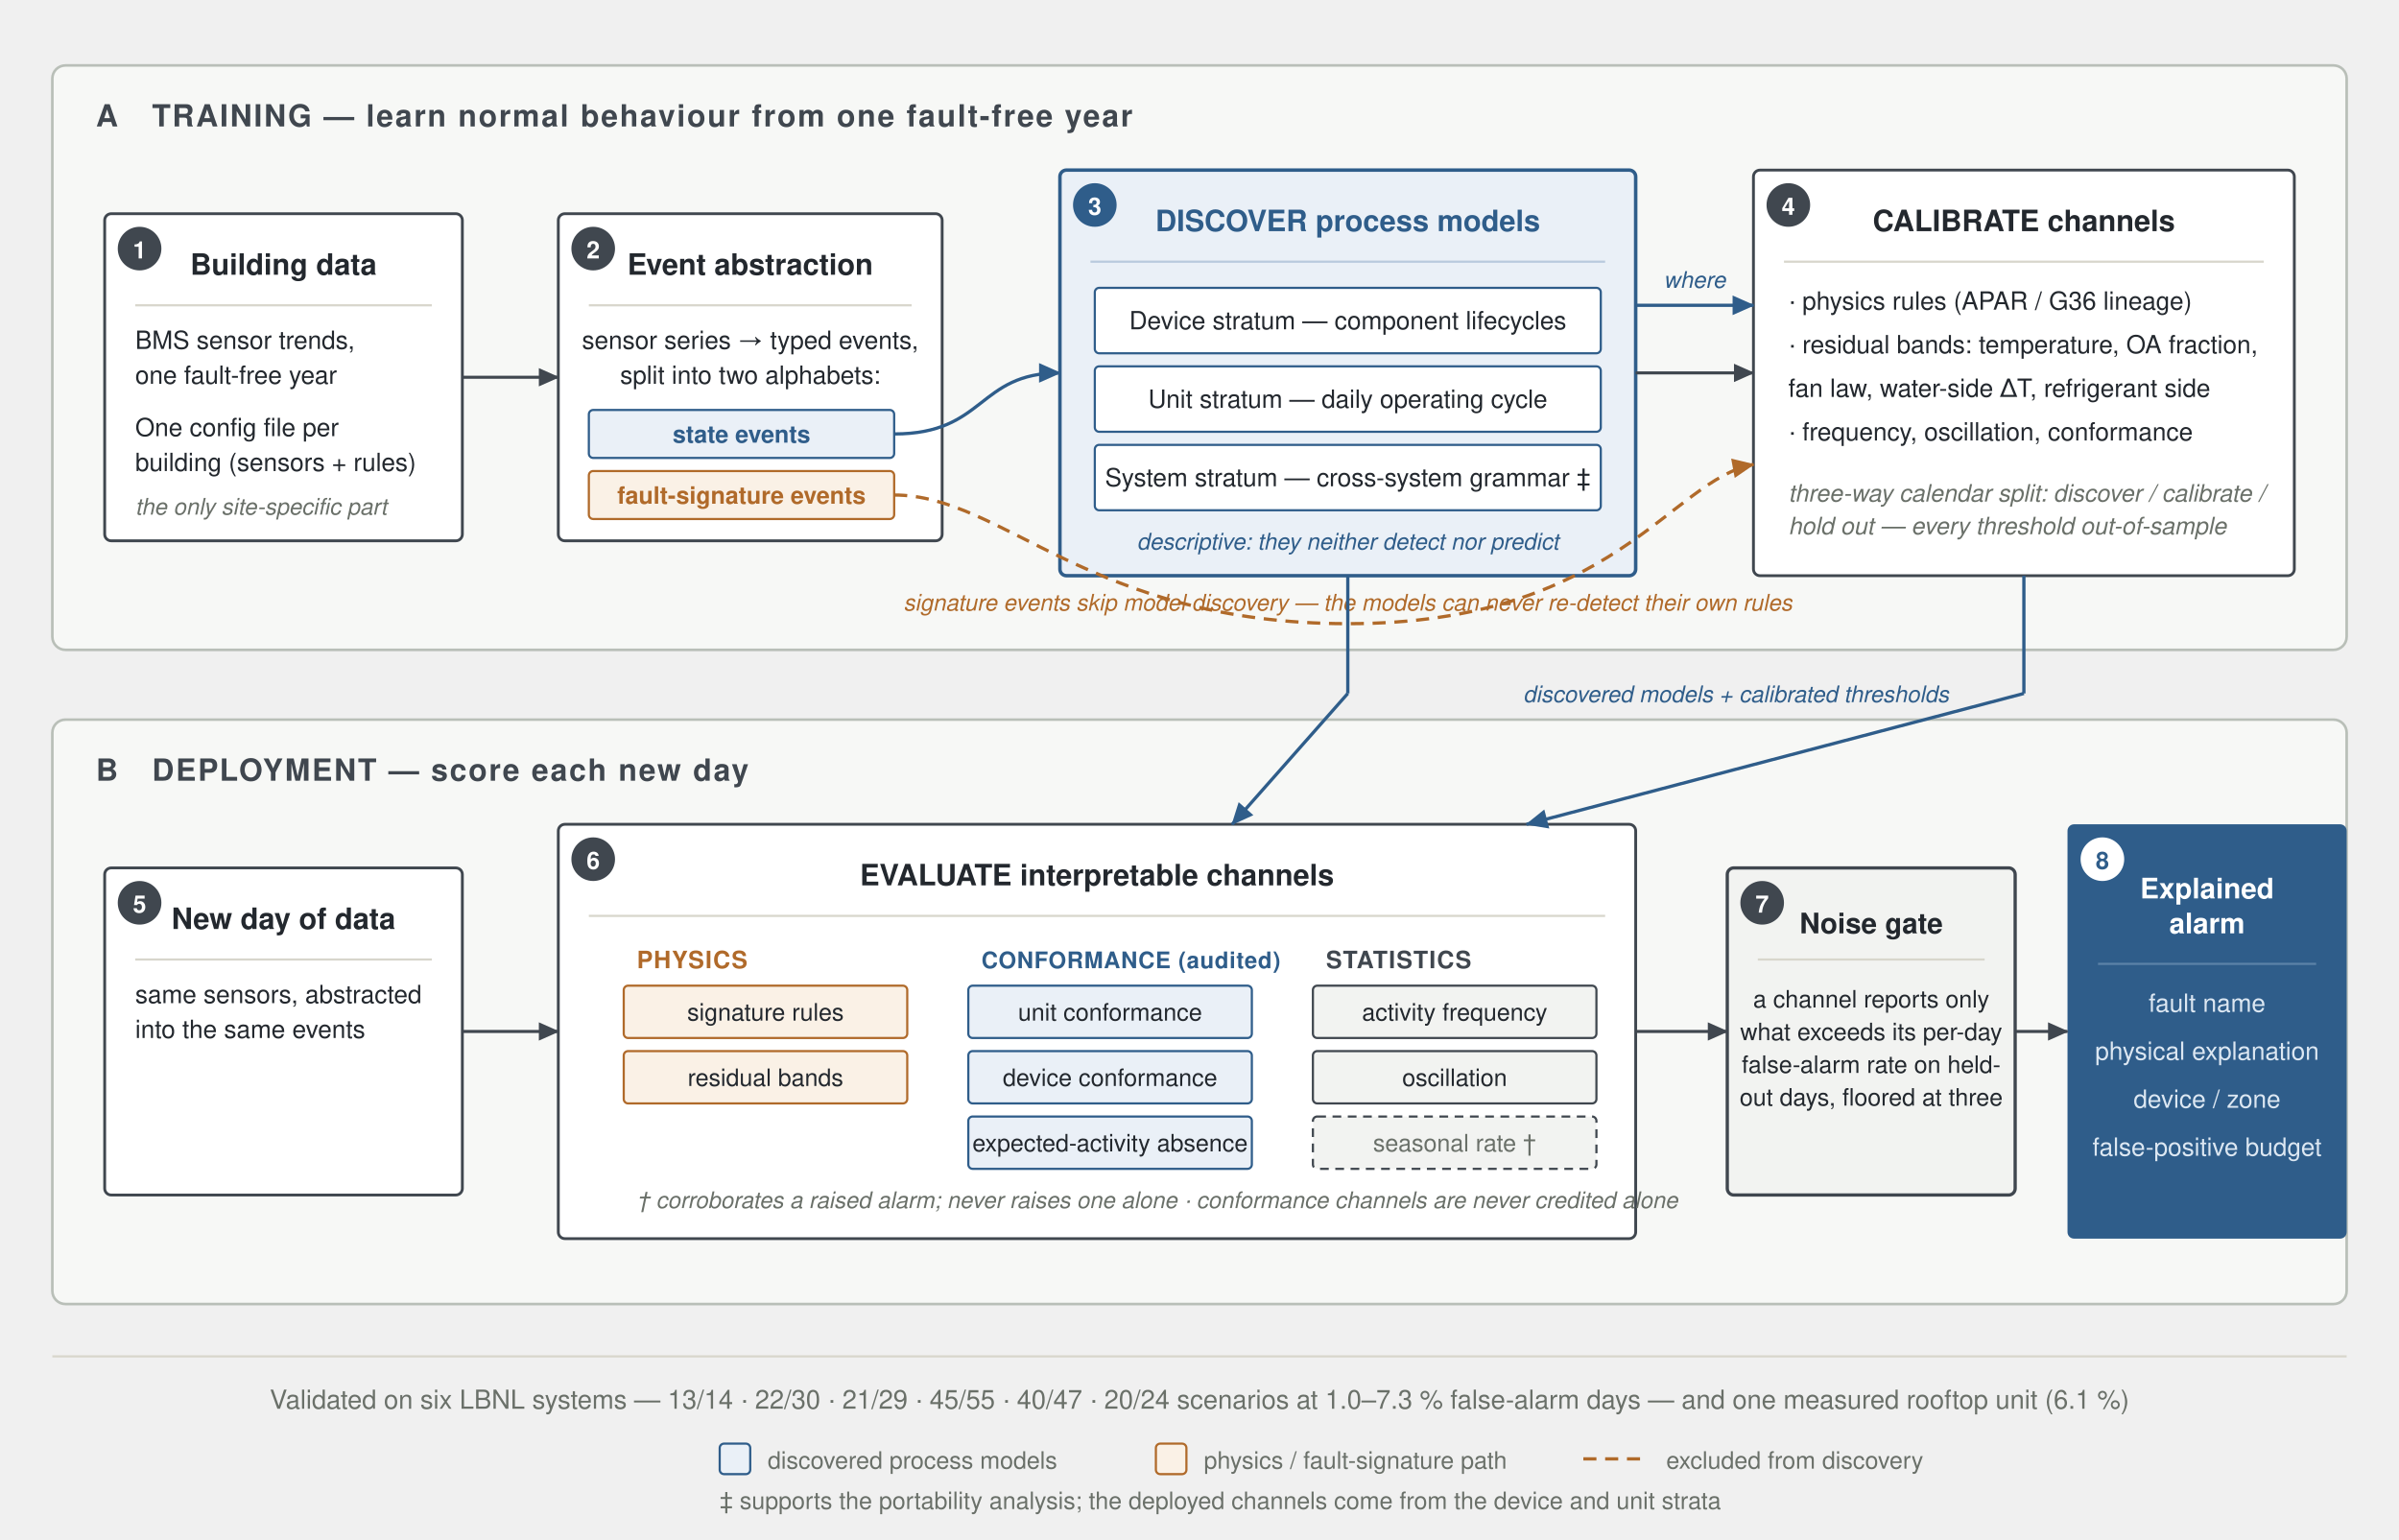
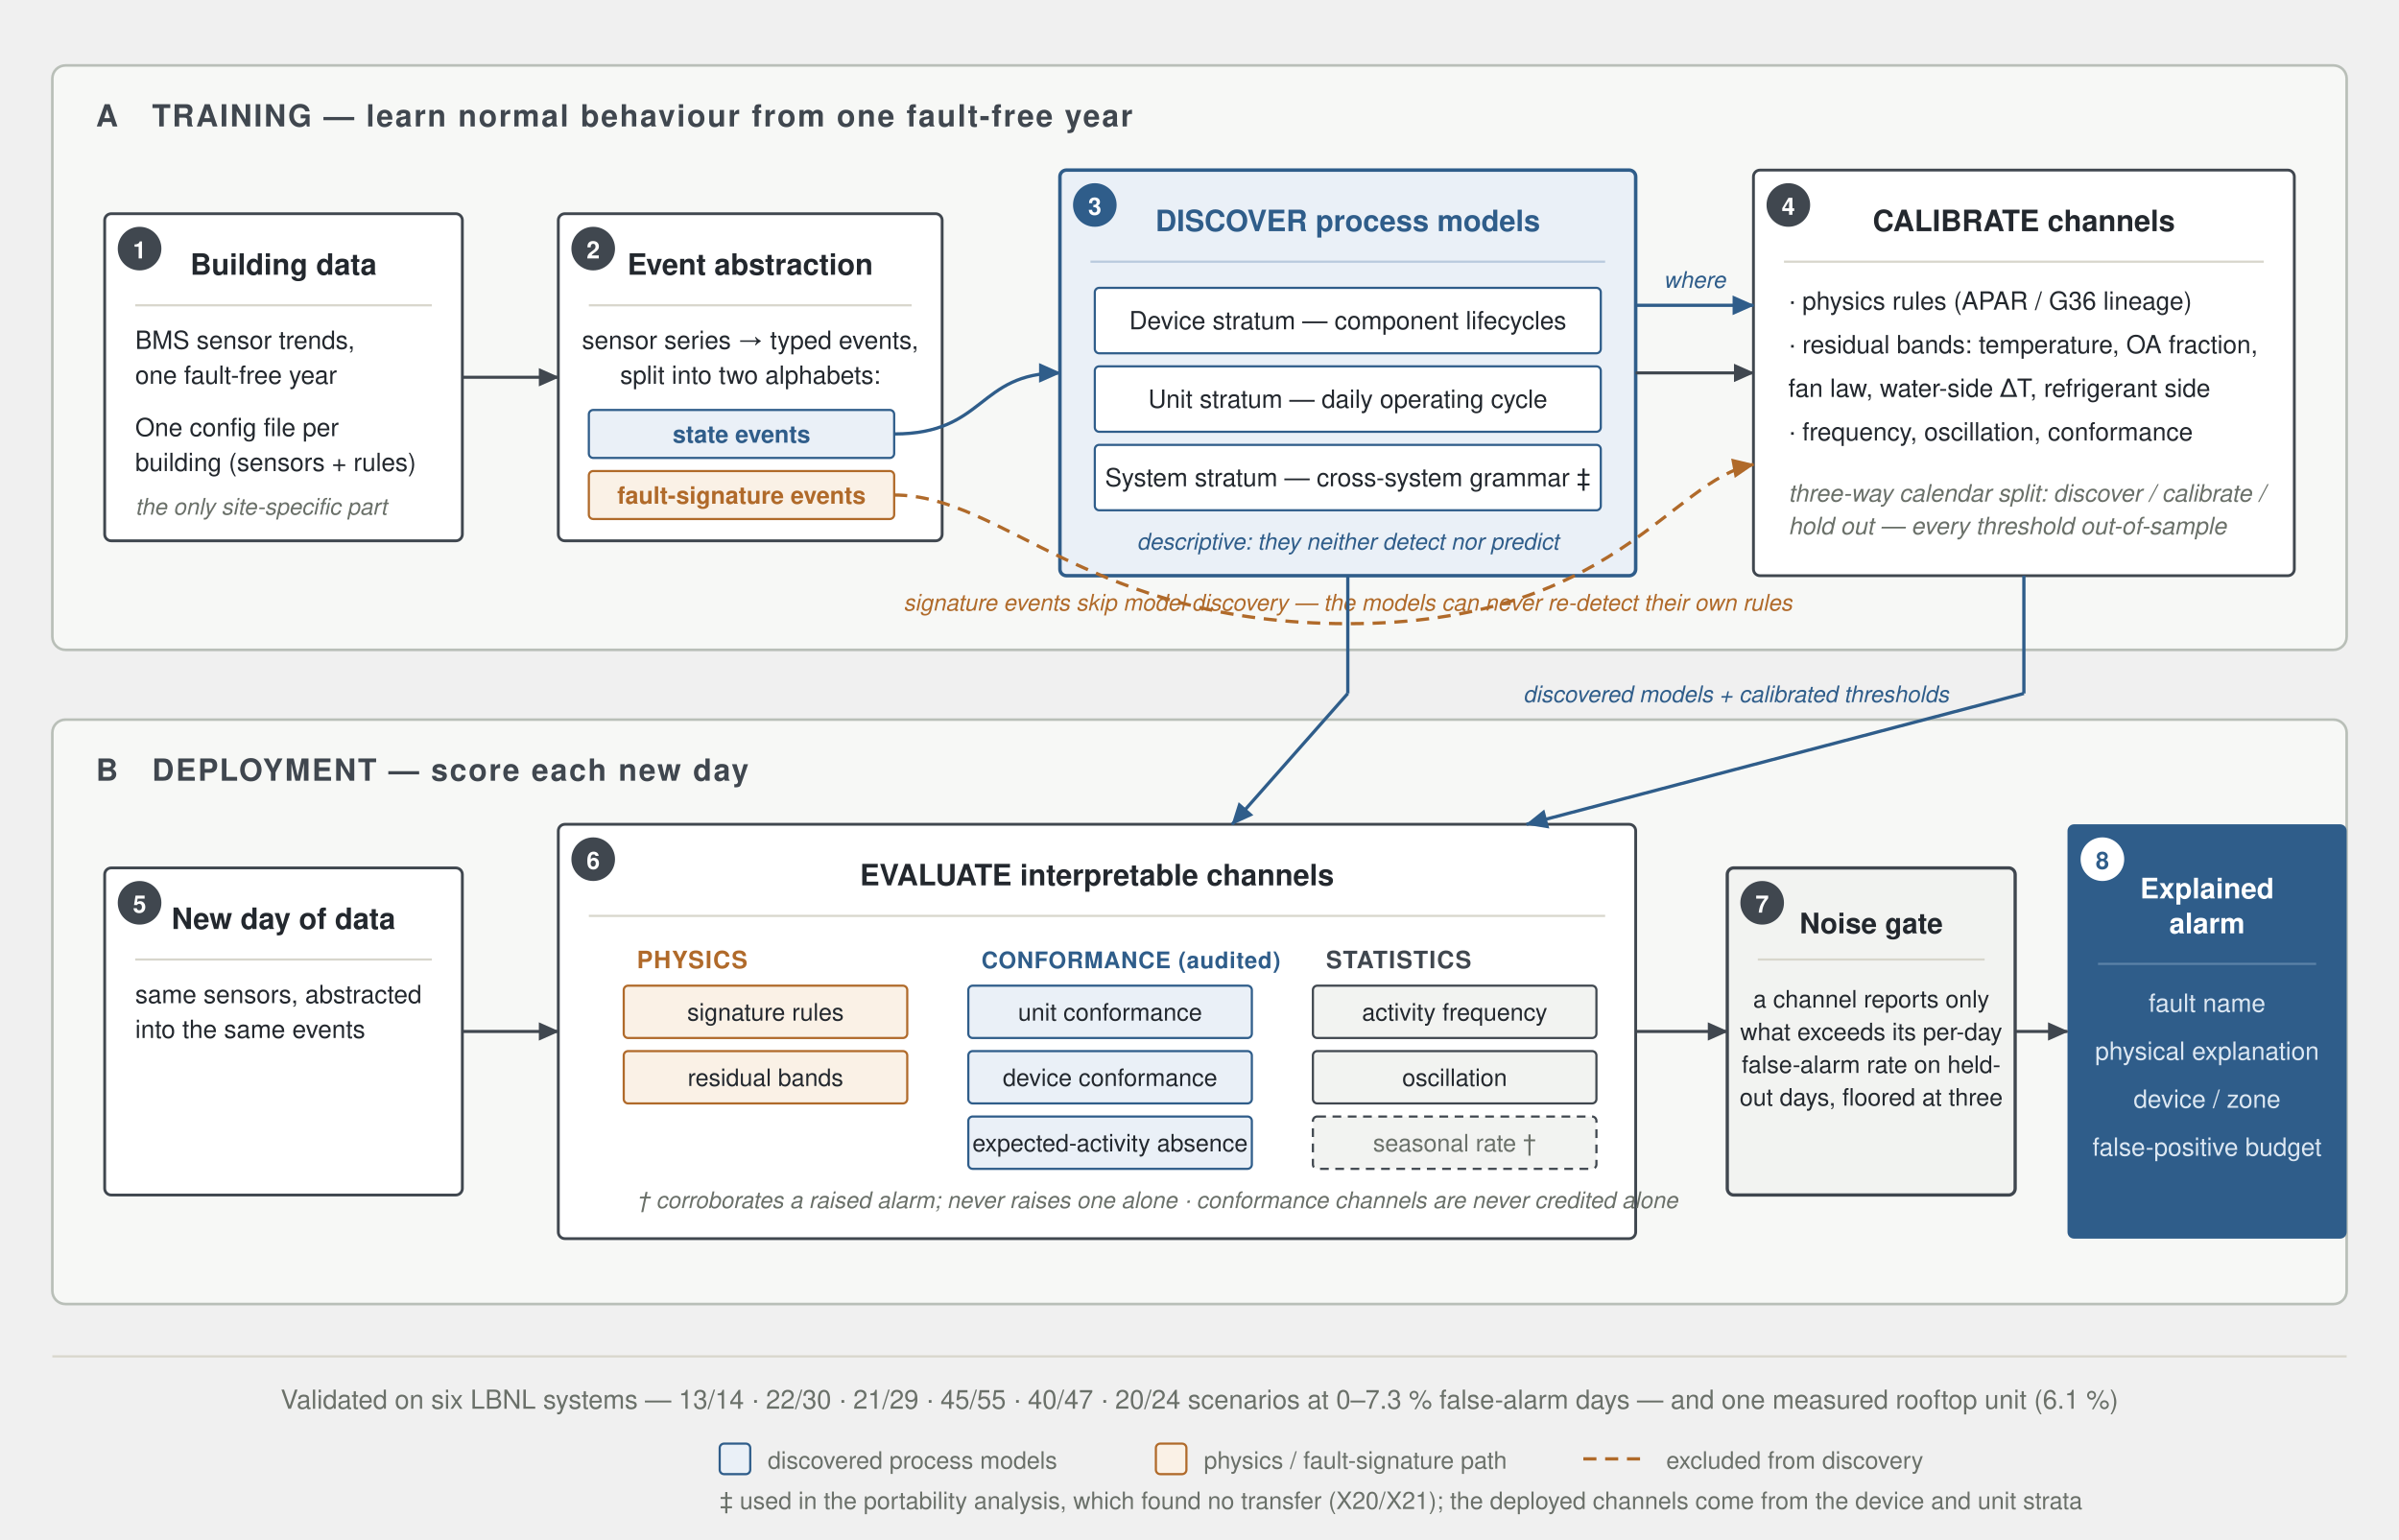
<svg xmlns="http://www.w3.org/2000/svg" viewBox="0 0 1100 706" width="1100" height="706" font-family="Helvetica Neue, Helvetica, Arial, sans-serif">
  <defs>
    <marker id="ar" viewBox="0 0 10 10" refX="8.5" refY="5" markerWidth="7.5" markerHeight="7.5" orient="auto">
      <path d="M0,1 L9,5 L0,9 Z" fill="#40474F" />
    </marker>
    <marker id="arB" viewBox="0 0 10 10" refX="8.5" refY="5" markerWidth="7.5" markerHeight="7.5" orient="auto">
      <path d="M0,1 L9,5 L0,9 Z" fill="#B06A2A" />
    </marker>
    <marker id="arBlue" viewBox="0 0 10 10" refX="8.5" refY="5" markerWidth="7.5" markerHeight="7.5" orient="auto">
      <path d="M0,1 L9,5 L0,9 Z" fill="#2F5D8A" />
    </marker>
  </defs>
  <rect x="24" y="30" width="1052" height="268" rx="6" fill="#F7F8F6" stroke="#B9BFB8" stroke-width="1.2" />
  <text x="44" y="58" font-size="14" font-weight="700" letter-spacing="0.8" fill="#40474F">A TRAINING — learn normal behaviour from one fault-free year</text>
  <g>
    <rect x="48" y="98" width="164" height="150" rx="3" fill="#FFFFFF" stroke="#40474F" stroke-width="1.3" />
    <circle cx="64" cy="114" r="10" fill="#40474F" />
    <text x="64" y="118.5" text-anchor="middle" font-size="11" font-weight="700" fill="#FFF">1</text>
    <text x="130" y="126" text-anchor="middle" font-size="13.5" font-weight="600" fill="#23282E">Building data</text>
    <line x1="62" y1="140" x2="198" y2="140" stroke="#D8D6CC" />
    <text x="62" y="160" font-size="11.5" fill="#23282E">BMS sensor trends,</text>
    <text x="62" y="176" font-size="11.5" fill="#23282E">one fault-free year</text>
    <text x="62" y="200" font-size="11.5" fill="#23282E">One config file per</text>
    <text x="62" y="216" font-size="11.5" fill="#23282E">building (sensors + rules)</text>
    <text x="62" y="236" font-size="10.5" font-style="italic" fill="#6A7069">the only site-specific part</text>
  </g>
  <g>
    <rect x="256" y="98" width="176" height="150" rx="3" fill="#FFFFFF" stroke="#40474F" stroke-width="1.3" />
    <circle cx="272" cy="114" r="10" fill="#40474F" />
    <text x="272" y="118.5" text-anchor="middle" font-size="11" font-weight="700" fill="#FFF">2</text>
    <text x="344" y="126" text-anchor="middle" font-size="13.5" font-weight="600" fill="#23282E">Event abstraction</text>
    <line x1="270" y1="140" x2="418" y2="140" stroke="#D8D6CC" />
    <text x="344" y="160" text-anchor="middle" font-size="11.5" fill="#23282E">sensor series → typed events,</text>
    <text x="344" y="176" text-anchor="middle" font-size="11.5" fill="#23282E">split into two alphabets:</text>
    <rect x="270" y="188" width="140" height="22" rx="2" fill="#EAF0F7" stroke="#2F5D8A" />
    <text x="340" y="203" text-anchor="middle" font-size="11" fill="#2F5D8A" font-weight="600">state events</text>
    <rect x="270" y="216" width="140" height="22" rx="2" fill="#FAF1E6" stroke="#B06A2A" />
    <text x="340" y="231" text-anchor="middle" font-size="11" fill="#B06A2A" font-weight="600">fault-signature events</text>
  </g>
  <g>
    <rect x="486" y="78" width="264" height="186" rx="3" fill="#EAF0F7" stroke="#2F5D8A" stroke-width="1.6" />
    <circle cx="502" cy="94" r="10" fill="#2F5D8A" />
    <text x="502" y="98.5" text-anchor="middle" font-size="11" font-weight="700" fill="#FFF">3</text>
    <text x="618" y="106" text-anchor="middle" font-size="13.5" font-weight="700" fill="#2F5D8A">DISCOVER  process models</text>
    <line x1="500" y1="120" x2="736" y2="120" stroke="#B9CADD" />
    <rect x="502" y="132" width="232" height="30" rx="2" fill="#FFFFFF" stroke="#2F5D8A" />
    <text x="618" y="151" text-anchor="middle" font-size="11.5" fill="#23282E">Device stratum — component lifecycles</text>
    <rect x="502" y="168" width="232" height="30" rx="2" fill="#FFFFFF" stroke="#2F5D8A" />
    <text x="618" y="187" text-anchor="middle" font-size="11.5" fill="#23282E">Unit stratum — daily operating cycle</text>
    <rect x="502" y="204" width="232" height="30" rx="2" fill="#FFFFFF" stroke="#2F5D8A" />
    <text x="618" y="223" text-anchor="middle" font-size="11.5" fill="#23282E">System stratum — cross-system grammar ‡</text>
    <text x="618" y="252" text-anchor="middle" font-size="10.5" font-style="italic" fill="#2F5D8A">descriptive: they neither detect nor predict</text>
  </g>
  <g>
    <rect x="804" y="78" width="248" height="186" rx="3" fill="#FFFFFF" stroke="#40474F" stroke-width="1.3" />
    <circle cx="820" cy="94" r="10" fill="#40474F" />
    <text x="820" y="98.5" text-anchor="middle" font-size="11" font-weight="700" fill="#FFF">4</text>
    <text x="928" y="106" text-anchor="middle" font-size="13.5" font-weight="700" fill="#23282E">CALIBRATE  channels</text>
    <line x1="818" y1="120" x2="1038" y2="120" stroke="#D8D6CC" />
    <text x="820" y="142" font-size="11.5" fill="#23282E">· physics rules (APAR / G36 lineage)</text>
    <text x="820" y="162" font-size="11.5" fill="#23282E">· residual bands: temperature, OA fraction,</text>
    <text x="820" y="182" font-size="11.5" fill="#23282E">  fan law, water-side ΔT, refrigerant side</text>
    <text x="820" y="202" font-size="11.5" fill="#23282E">· frequency, oscillation, conformance</text>
    <text x="820" y="230" font-size="11" font-style="italic" fill="#6A7069">three-way calendar split: discover / calibrate /</text>
    <text x="820" y="245" font-size="11" font-style="italic" fill="#6A7069">hold out — every threshold out-of-sample</text>
  </g>
  <rect x="24" y="330" width="1052" height="268" rx="6" fill="#F7F8F6" stroke="#B9BFB8" stroke-width="1.2" />
  <text x="44" y="358" font-size="14" font-weight="700" letter-spacing="0.8" fill="#40474F">B DEPLOYMENT — score each new day</text>
  <g>
    <rect x="48" y="398" width="164" height="150" rx="3" fill="#FFFFFF" stroke="#40474F" stroke-width="1.3" />
    <circle cx="64" cy="414" r="10" fill="#40474F" />
    <text x="64" y="418.5" text-anchor="middle" font-size="11" font-weight="700" fill="#FFF">5</text>
    <text x="130" y="426" text-anchor="middle" font-size="13.5" font-weight="600" fill="#23282E">New day of data</text>
    <line x1="62" y1="440" x2="198" y2="440" stroke="#D8D6CC" />
    <text x="62" y="460" font-size="11.5" fill="#23282E">same sensors, abstracted</text>
    <text x="62" y="476" font-size="11.5" fill="#23282E">into the same events</text>
  </g>
  <g>
    <rect x="256" y="378" width="494" height="190" rx="3" fill="#FFFFFF" stroke="#40474F" stroke-width="1.3" />
    <circle cx="272" cy="394" r="10" fill="#40474F" />
    <text x="272" y="398.5" text-anchor="middle" font-size="11" font-weight="700" fill="#FFF">6</text>
    <text x="503" y="406" text-anchor="middle" font-size="13.5" font-weight="700" fill="#23282E">EVALUATE  interpretable channels</text>
    <line x1="270" y1="420" x2="736" y2="420" stroke="#D8D6CC" />
    <text x="292" y="444" font-size="11" font-weight="700" letter-spacing="0.5" fill="#B06A2A">PHYSICS</text>
    <rect x="286" y="452" width="130" height="24" rx="2" fill="#FAF1E6" stroke="#B06A2A" />
    <text x="351" y="468" text-anchor="middle" font-size="11" fill="#23282E">signature rules</text>
    <rect x="286" y="482" width="130" height="24" rx="2" fill="#FAF1E6" stroke="#B06A2A" />
    <text x="351" y="498" text-anchor="middle" font-size="11" fill="#23282E">residual bands</text>
    <text x="450" y="444" font-size="10.5" font-weight="700" letter-spacing="0.3" fill="#2F5D8A">CONFORMANCE (audited)</text>
    <rect x="444" y="452" width="130" height="24" rx="2" fill="#EAF0F7" stroke="#2F5D8A" />
    <text x="509" y="468" text-anchor="middle" font-size="11" fill="#23282E">unit conformance</text>
    <rect x="444" y="482" width="130" height="24" rx="2" fill="#EAF0F7" stroke="#2F5D8A" />
    <text x="509" y="498" text-anchor="middle" font-size="11" fill="#23282E">device conformance</text>
    <rect x="444" y="512" width="130" height="24" rx="2" fill="#EAF0F7" stroke="#2F5D8A" />
    <text x="509" y="528" text-anchor="middle" font-size="11" fill="#23282E">expected-activity absence</text>
    <text x="608" y="444" font-size="11" font-weight="700" letter-spacing="0.5" fill="#40474F">STATISTICS</text>
    <rect x="602" y="452" width="130" height="24" rx="2" fill="#F2F3F1" stroke="#40474F" />
    <text x="667" y="468" text-anchor="middle" font-size="11" fill="#23282E">activity frequency</text>
    <rect x="602" y="482" width="130" height="24" rx="2" fill="#F2F3F1" stroke="#40474F" />
    <text x="667" y="498" text-anchor="middle" font-size="11" fill="#23282E">oscillation</text>
    <rect x="602" y="512" width="130" height="24" rx="2" fill="#F2F3F1" stroke="#40474F" stroke-dasharray="4 3" />
    <text x="667" y="528" text-anchor="middle" font-size="11" fill="#6A7069">seasonal rate †</text>
    <text x="292" y="554" font-size="10.5" font-style="italic" fill="#6A7069">† corroborates a raised alarm; never raises one alone · conformance channels are never credited alone</text>
  </g>
  <g>
    <rect x="792" y="398" width="132" height="150" rx="3" fill="#F2F3F1" stroke="#40474F" stroke-width="1.5" />
    <circle cx="808" cy="414" r="10" fill="#40474F" />
    <text x="808" y="418.5" text-anchor="middle" font-size="11" font-weight="700" fill="#FFF">7</text>
    <text x="858" y="428" text-anchor="middle" font-size="13" font-weight="700" fill="#23282E">Noise gate</text>
    <line x1="806" y1="440" x2="910" y2="440" stroke="#D8D6CC" />
    <text x="858" y="462" text-anchor="middle" font-size="11" fill="#23282E">a channel reports only</text>
    <text x="858" y="477" text-anchor="middle" font-size="11" fill="#23282E">what exceeds its per-day</text>
    <text x="858" y="492" text-anchor="middle" font-size="11" fill="#23282E">false-alarm rate on held-</text>
    <text x="858" y="507" text-anchor="middle" font-size="11" fill="#23282E">out days, floored at three</text>
  </g>
  <g>
    <rect x="948" y="378" width="128" height="190" rx="3" fill="#2F5D8A" />
    <circle cx="964" cy="394" r="10" fill="#FFFFFF" />
    <text x="964" y="398.5" text-anchor="middle" font-size="11" font-weight="700" fill="#2F5D8A">8</text>
    <text x="1012" y="412" text-anchor="middle" font-size="13" font-weight="700" fill="#FFFFFF">Explained</text>
    <text x="1012" y="428" text-anchor="middle" font-size="13" font-weight="700" fill="#FFFFFF">alarm</text>
    <line x1="962" y1="442" x2="1062" y2="442" stroke="#5B82A8" />
    <text x="1012" y="464" text-anchor="middle" font-size="11.5" fill="#DCE7F2">fault name</text>
    <text x="1012" y="486" text-anchor="middle" font-size="11.5" fill="#DCE7F2">physical explanation</text>
    <text x="1012" y="508" text-anchor="middle" font-size="11.5" fill="#DCE7F2">device / zone</text>
    <text x="1012" y="530" text-anchor="middle" font-size="11.5" fill="#DCE7F2">false-positive budget</text>
  </g>
  <g stroke="#40474F" stroke-width="1.4" fill="none">
    <line x1="212" y1="173" x2="256" y2="173" marker-end="url(#ar)" />
    <line x1="750" y1="171" x2="804" y2="171" marker-end="url(#ar)" />
    <line x1="212" y1="473" x2="256" y2="473" marker-end="url(#ar)" />
    <line x1="750" y1="473" x2="792" y2="473" marker-end="url(#ar)" />
    <line x1="924" y1="473" x2="948" y2="473" marker-end="url(#ar)" />
  </g>
  <path d="M410,199 C452,199 448,171 486,171" stroke="#2F5D8A" stroke-width="1.5" fill="none" marker-end="url(#arBlue)" />
  <path d="M410,227 C460,227 500,286 618,286 C740,286 766,220 804,213" stroke="#B06A2A" stroke-width="1.5" stroke-dasharray="6 4" fill="none" marker-end="url(#arB)" />
  <text x="618" y="280" text-anchor="middle" font-size="10.5" font-style="italic" fill="#B06A2A">signature events skip model discovery — the models can never re-detect their own rules</text>
  <line x1="750" y1="140" x2="804" y2="140" stroke="#2F5D8A" stroke-width="1.5" marker-end="url(#arBlue)" />
  <text x="777" y="132" text-anchor="middle" font-size="10.5" font-style="italic" fill="#2F5D8A">where</text>
  <g stroke="#2F5D8A" stroke-width="1.5" fill="none">
    <line x1="618" y1="264" x2="618" y2="308" />
    <line x1="928" y1="264" x2="928" y2="308" />
    <path d="M618,308 L618,318 M928,308 L928,318" />
    <line x1="618" y1="318" x2="565" y2="378" marker-end="url(#arBlue)" />
    <line x1="928" y1="318" x2="700" y2="378" marker-end="url(#arBlue)" />
  </g>
  <text x="796" y="322" text-anchor="middle" font-size="10.5" font-style="italic" fill="#2F5D8A">discovered models + calibrated thresholds</text>
  <line x1="24" y1="622" x2="1076" y2="622" stroke="#D8D6CC" />
-   <text x="550" y="646" text-anchor="middle" font-size="12" fill="#6A7069">Validated on six LBNL systems — 13/14 · 22/30 · 21/29 · 45/55 · 40/47 · 20/24 scenarios at 1.0–7.3 % false-alarm days — and one measured rooftop unit (6.1 %)</text>
+   <text x="550" y="646" text-anchor="middle" font-size="12" fill="#6A7069">Validated on six LBNL systems — 13/14 · 22/30 · 21/29 · 45/55 · 40/47 · 20/24 scenarios at 0–7.3 % false-alarm days — and one measured rooftop unit (6.1 %)</text>
  <g font-size="11" fill="#6A7069">
    <rect x="330" y="662" width="14" height="14" rx="2" fill="#EAF0F7" stroke="#2F5D8A" />
    <text x="352" y="673.5">discovered process models</text>
    <rect x="530" y="662" width="14" height="14" rx="2" fill="#FAF1E6" stroke="#B06A2A" />
    <text x="552" y="673.5">physics / fault-signature path</text>
    <line x1="726" y1="669" x2="756" y2="669" stroke="#B06A2A" stroke-width="1.5" stroke-dasharray="6 4" />
    <text x="764" y="673.5">excluded from discovery</text>
-     <text x="330" y="692">‡ supports the portability analysis; the deployed channels come from the device and unit strata</text>
+     <text x="330" y="692">‡ used in the portability analysis, which found no transfer (X20/X21); the deployed channels come from the device and unit strata</text>
  </g>
</svg>
